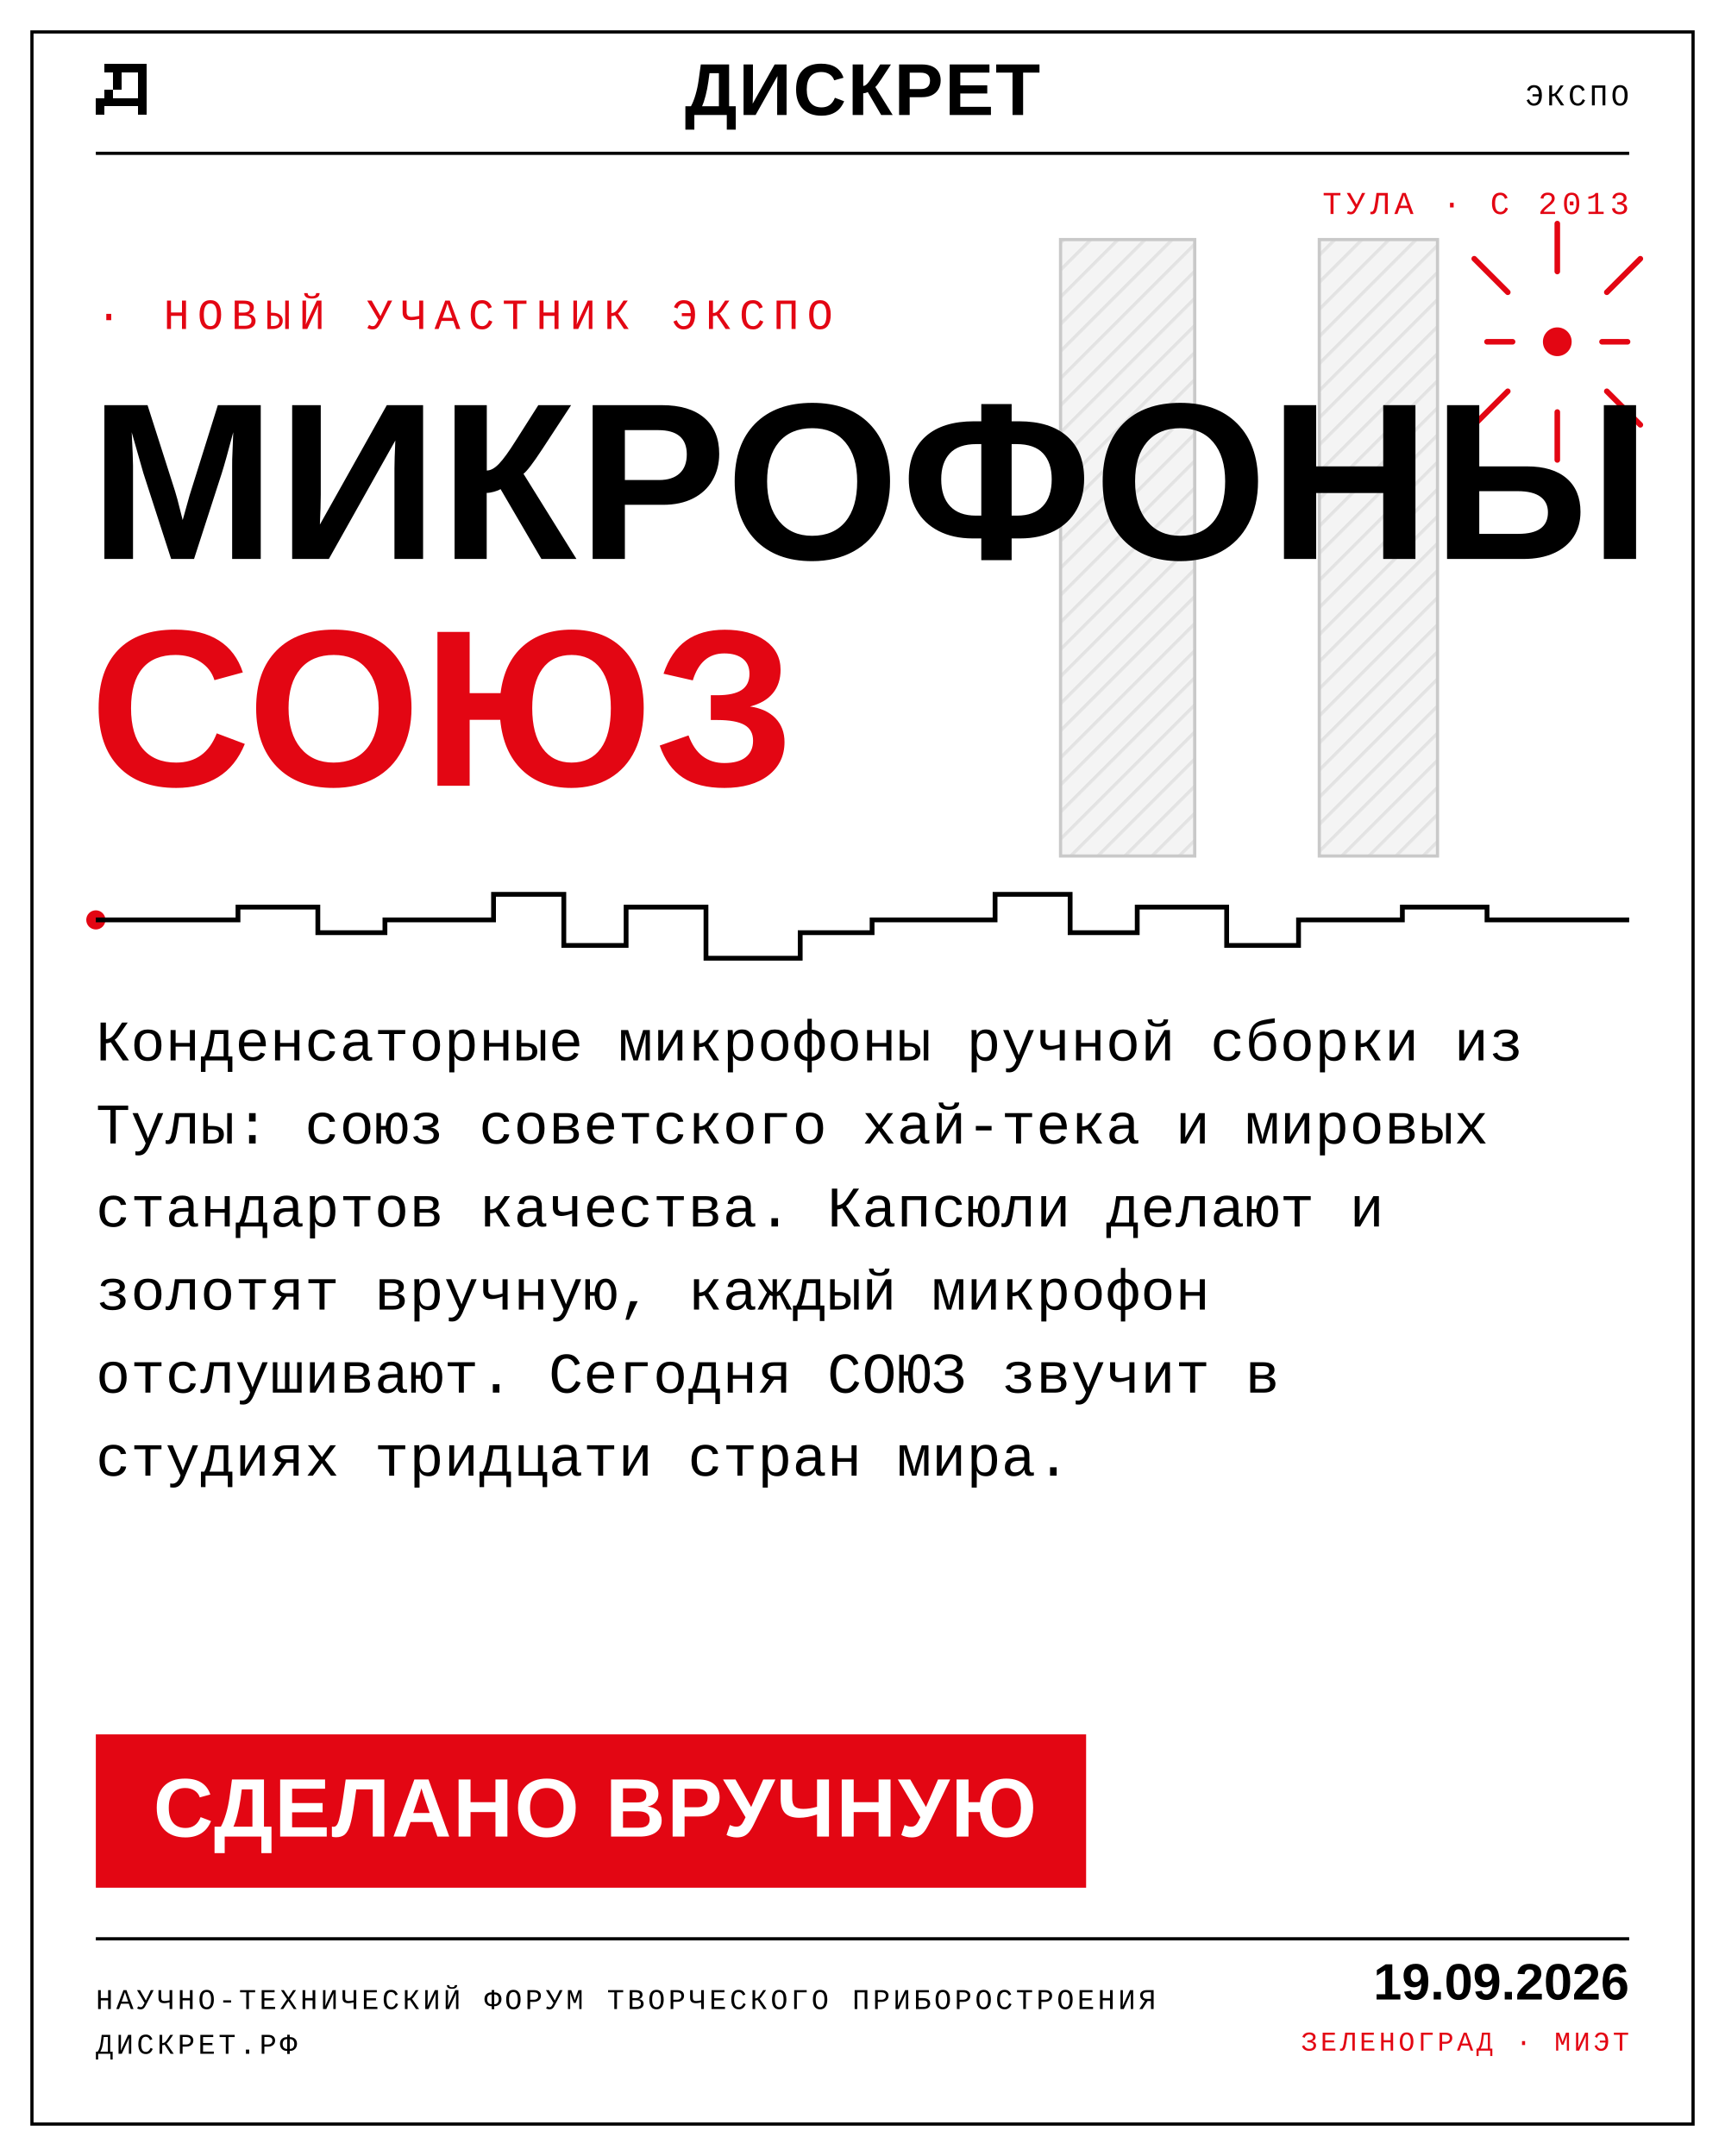
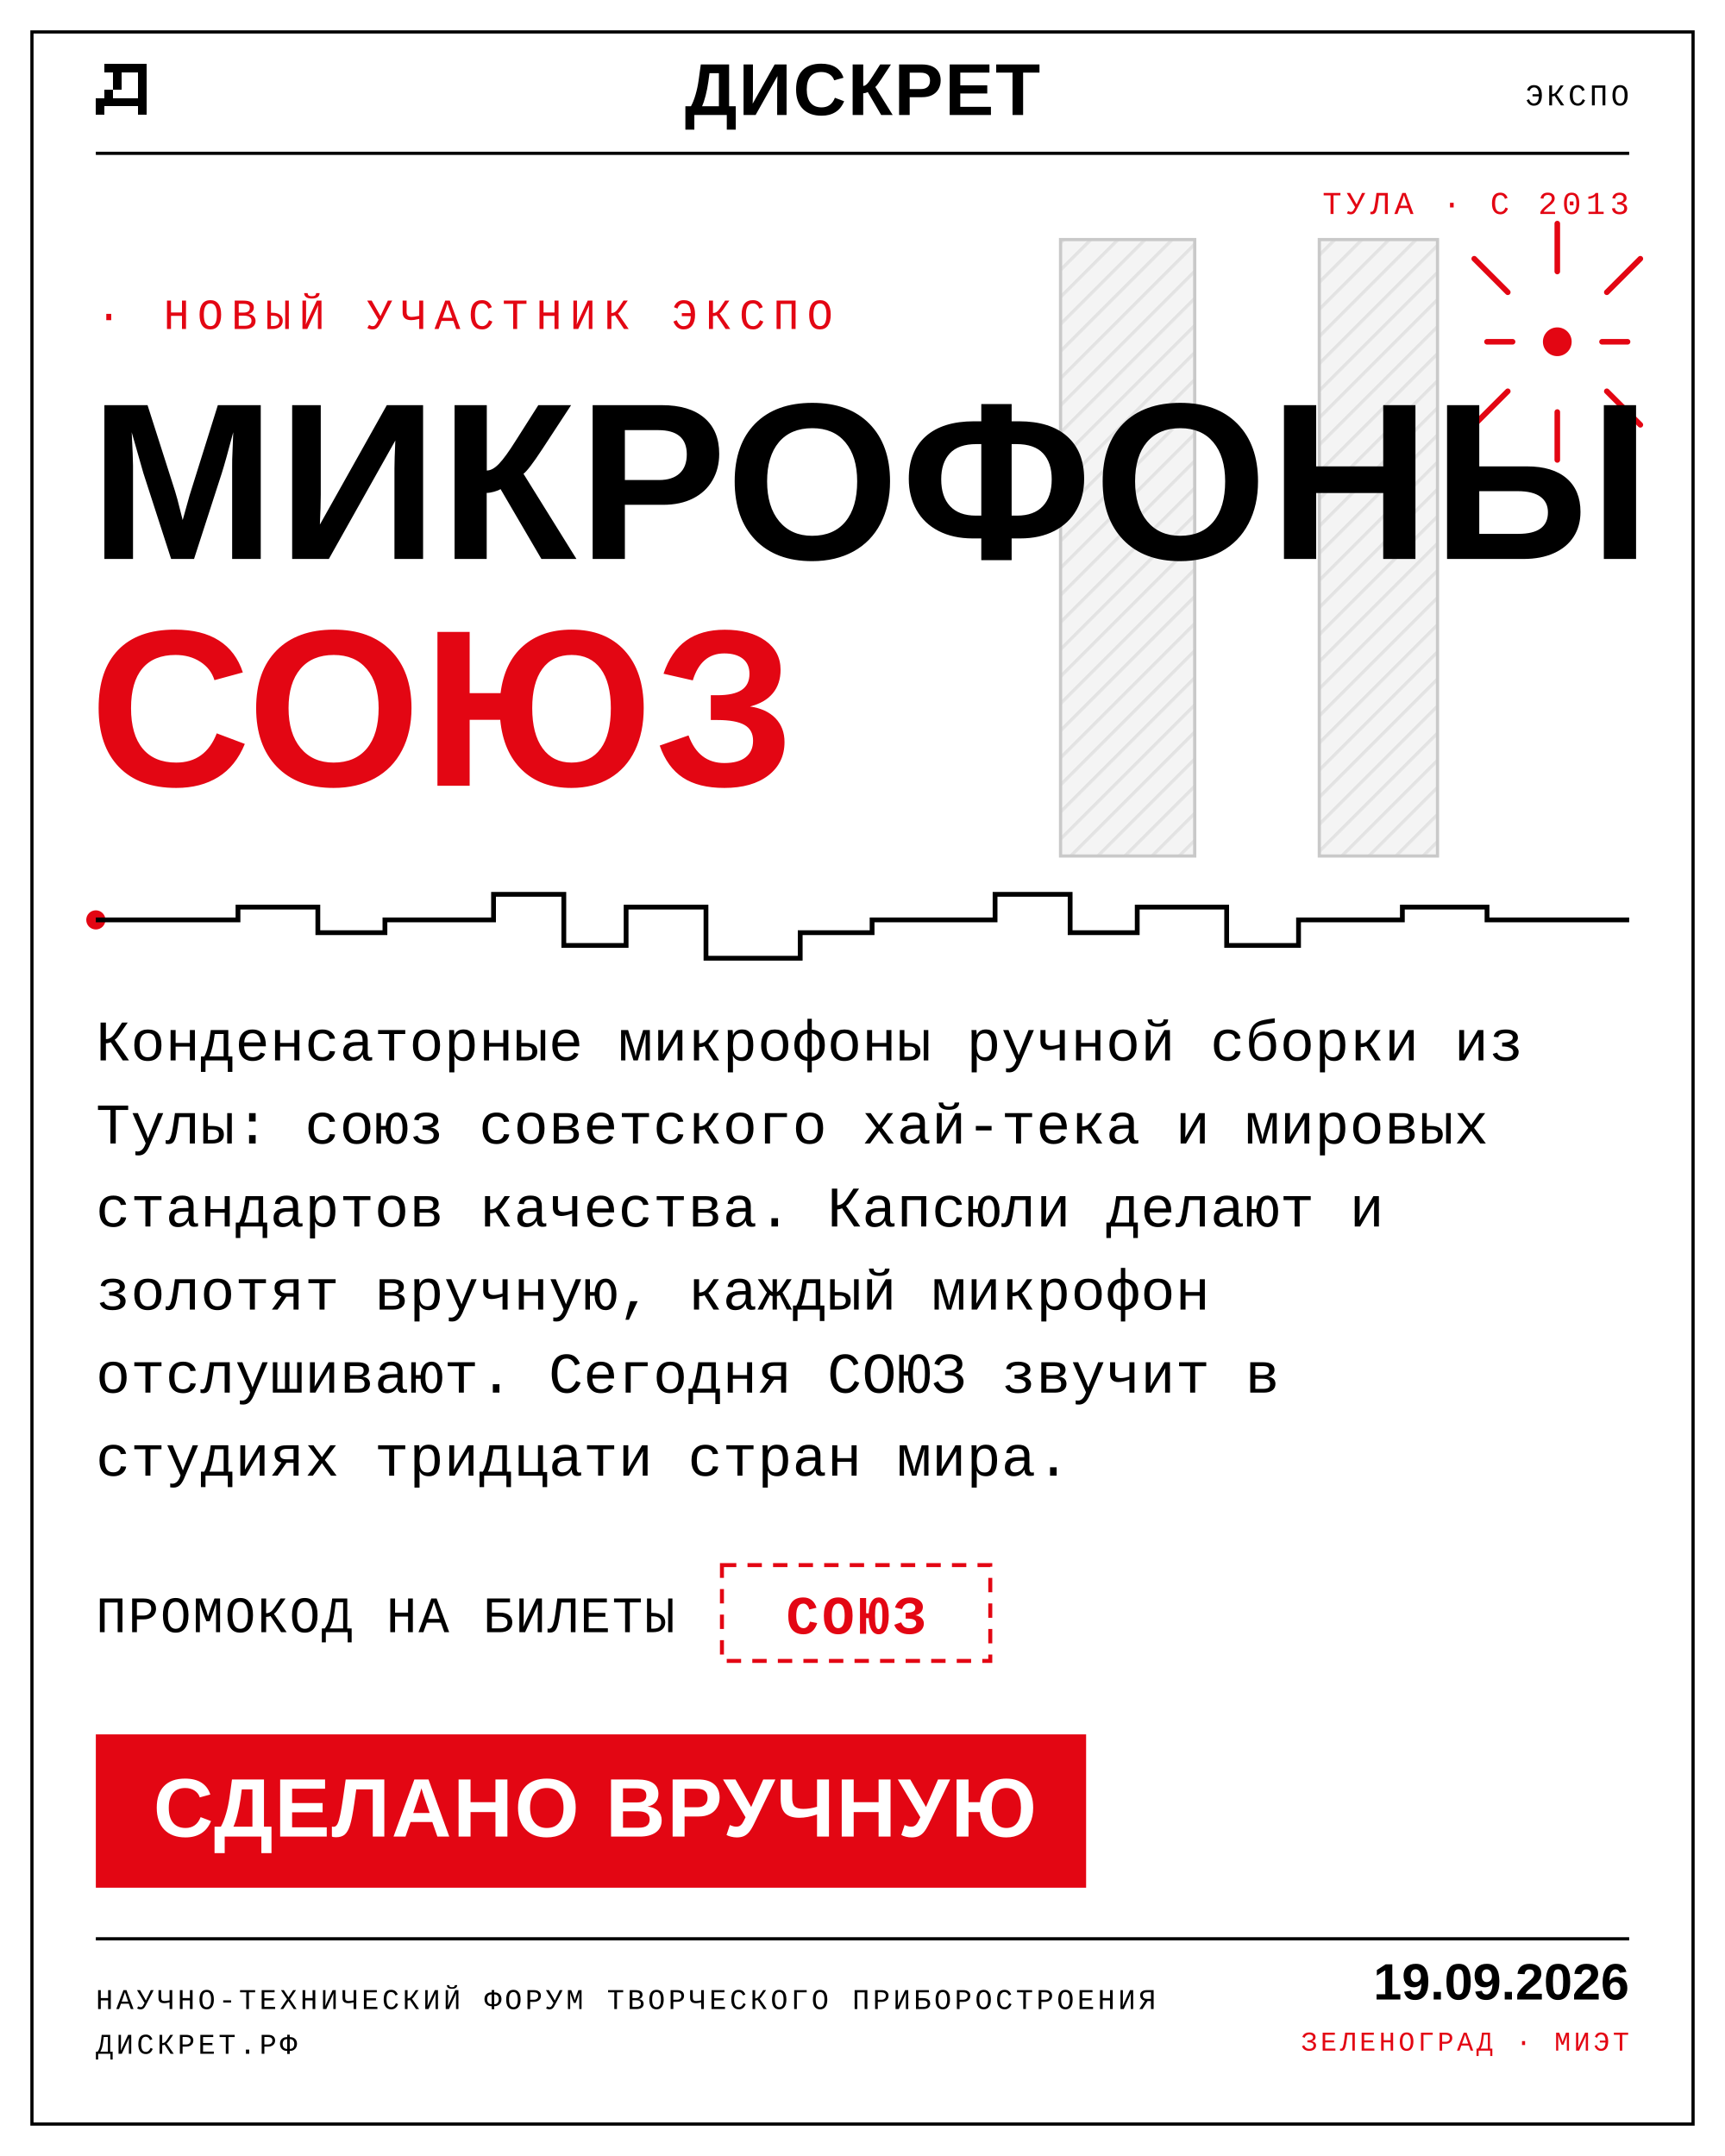
<svg xmlns="http://www.w3.org/2000/svg" width="1080" height="1350" viewBox="0 0 1080 1350" fill="none" font-family="'Arial Narrow','Helvetica Neue',Arial,sans-serif">
  <defs>
    <g id="logoD" shape-rendering="crispEdges" transform="scale(0.66667)">
      <rect x="10" y="0" width="2" height="12" />
      <rect x="2" y="0" width="8" height="2" />
      <rect x="4" y="2" width="2" height="4" />
      <rect x="2" y="6" width="2" height="2" />
      <rect x="0" y="8" width="12" height="2" />
      <rect x="0" y="10" width="2" height="2" />
    </g>
    <pattern id="th" width="12" height="12" patternTransform="rotate(45)" patternUnits="userSpaceOnUse">
      <rect width="12" height="12" fill="#f4f4f4" />
      <line x1="0" y1="0" x2="0" y2="12" stroke="#e3e3e3" stroke-width="4" />
    </pattern>
  </defs>
  <rect width="1080" height="1350" fill="#FFFFFF" />
  <rect x="20" y="20" width="1040" height="1310" fill="none" stroke="#000" stroke-width="2" />
  <use href="#logoD" fill="#000" transform="translate(60,40) scale(4.0)" />
  <text x="540" y="72" text-anchor="middle" font-weight="800" font-size="46" letter-spacing="1" fill="#000">ДИСКРЕТ</text>
  <text x="1020" y="66" text-anchor="end" font-family="'Courier New',monospace" font-size="19" letter-spacing="2" fill="#000">ЭКСПО</text>
  <line x1="60" y1="96" x2="1020" y2="96" stroke="#000" stroke-width="2" />
  <text x="1020" y="134" text-anchor="end" font-family="'Courier New',monospace" font-size="20" letter-spacing="3" fill="#E30613">ТУЛА · С 2013</text>
  <g stroke="#c9c9c9" stroke-width="2">
    <rect x="664" y="150" width="84" height="386" fill="url(#th)" />
    <rect x="826" y="150" width="74" height="386" fill="url(#th)" />
  </g>
  <g stroke="#E30613" stroke-width="3.5" stroke-linecap="round">
    <line x1="975" y1="170" x2="975" y2="140" />
    <line x1="975" y1="258" x2="975" y2="288" />
    <line x1="931" y1="214" x2="947" y2="214" />
    <line x1="1003" y1="214" x2="1019" y2="214" />
    <line x1="944" y1="183" x2="923" y2="162" />
    <line x1="1006" y1="183" x2="1027" y2="162" />
    <line x1="944" y1="245" x2="923" y2="266" />
    <line x1="1006" y1="245" x2="1027" y2="266" />
  </g>
  <circle cx="975" cy="214" r="9" fill="#E30613" />
  <text x="60" y="206" font-family="'Courier New',monospace" font-size="27" letter-spacing="5" fill="#E30613">· НОВЫЙ УЧАСТНИК ЭКСПО</text>
  <text x="56" y="350" font-weight="800" font-size="140" letter-spacing="1" fill="#000">МИКРОФОНЫ</text>
  <text x="56" y="492" font-weight="800" font-size="140" letter-spacing="1" fill="#E30613">СОЮЗ</text>
  <circle cx="60" cy="576" r="6" fill="#E30613" />
  <polyline points="60,576 149,576 149,568 199,568 199,584 241,584 241,576 309,576 309,560 353,560 353,592 392,592 392,568 442,568 442,600 501,600 501,584 546,584 546,576 623,576 623,560 670,560 670,584 712,584 712,568 768,568 768,592 813,592 813,576 878,576 878,568 931,568 931,576 1020,576" fill="none" stroke="#000" stroke-width="3" />
  <text x="60" y="664" font-family="'Courier New',monospace" font-size="36" letter-spacing="0.2" fill="#000">Конденсаторные микрофоны ручной сборки из</text>
  <text x="60" y="716" font-family="'Courier New',monospace" font-size="36" letter-spacing="0.2" fill="#000">Тулы: союз советского хай-тека и мировых</text>
  <text x="60" y="768" font-family="'Courier New',monospace" font-size="36" letter-spacing="0.2" fill="#000">стандартов качества. Капсюли делают и</text>
  <text x="60" y="820" font-family="'Courier New',monospace" font-size="36" letter-spacing="0.2" fill="#000">золотят вручную, каждый микрофон</text>
  <text x="60" y="872" font-family="'Courier New',monospace" font-size="36" letter-spacing="0.2" fill="#000">отслушивают. Сегодня СОЮЗ звучит в</text>
  <text x="60" y="924" font-family="'Courier New',monospace" font-size="36" letter-spacing="0.2" fill="#000">студиях тридцати стран мира.</text>
+   <text x="60" y="1022" font-family="'Courier New',monospace" font-size="32" letter-spacing="1" fill="#000">ПРОМОКОД НА БИЛЕТЫ</text>
+   <rect x="452" y="980" width="168" height="60" fill="none" stroke="#E30613" stroke-width="2.5" stroke-dasharray="9 7" />
+   <text x="536" y="1023" text-anchor="middle" font-family="'Courier New',monospace" font-weight="bold" font-size="34" letter-spacing="2" fill="#E30613">СОЮЗ</text>
  <rect x="60" y="1086" width="620" height="96" fill="#E30613" />
  <text x="96" y="1150" font-weight="800" font-size="52" letter-spacing="1" fill="#FFF">СДЕЛАНО ВРУЧНУЮ</text>
  <line x1="60" y1="1214" x2="1020" y2="1214" stroke="#000" stroke-width="2" />
  <text x="60" y="1258" font-family="'Courier New',monospace" font-size="18" letter-spacing="2" fill="#000">НАУЧНО-ТЕХНИЧЕСКИЙ ФОРУМ ТВОРЧЕСКОГО ПРИБОРОСТРОЕНИЯ</text>
  <text x="60" y="1286" font-family="'Courier New',monospace" font-size="18" letter-spacing="2" fill="#000">ДИСКРЕТ.РФ</text>
  <text x="1020" y="1252" text-anchor="end" font-weight="800" font-size="32" fill="#000">19.09.2026</text>
  <text x="1020" y="1284" text-anchor="end" font-family="'Courier New',monospace" font-size="17" letter-spacing="2" fill="#E30613">ЗЕЛЕНОГРАД · МИЭТ</text>
</svg>
